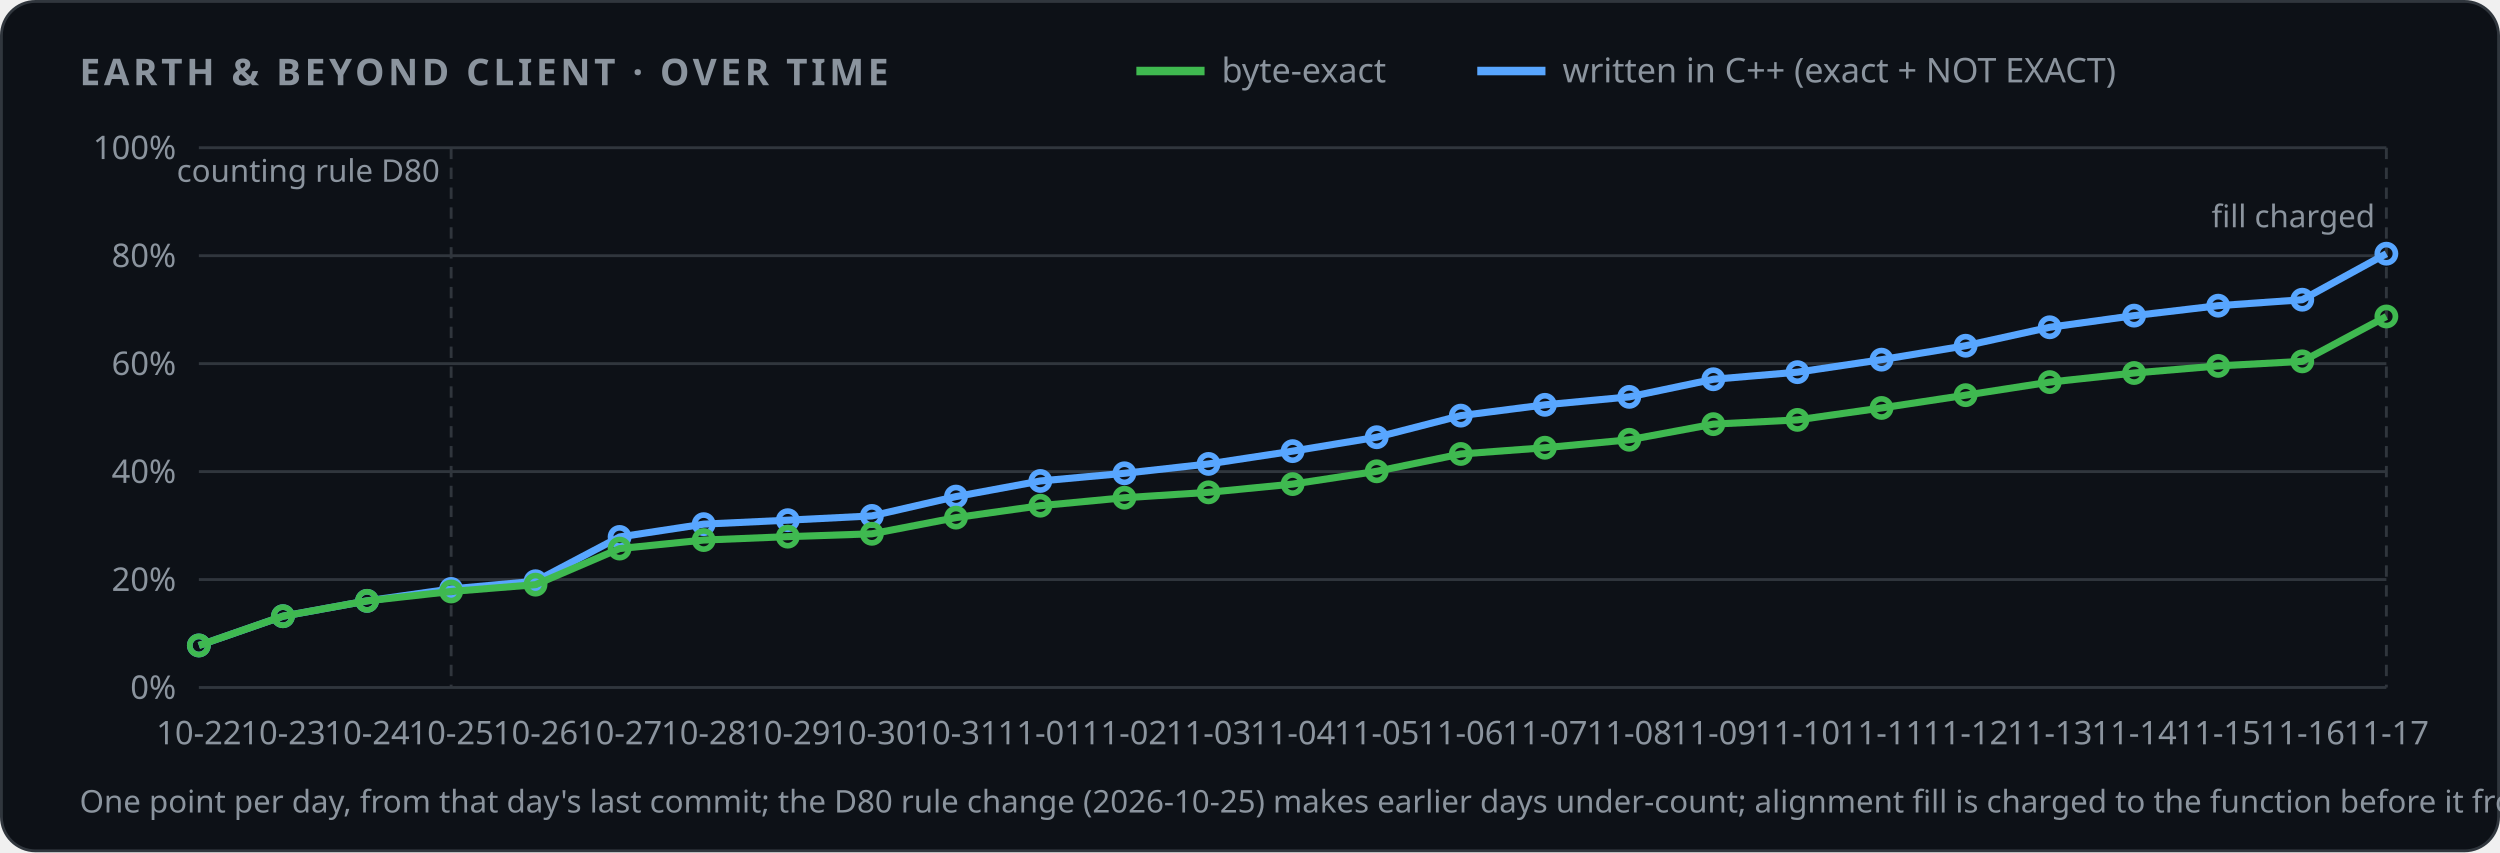
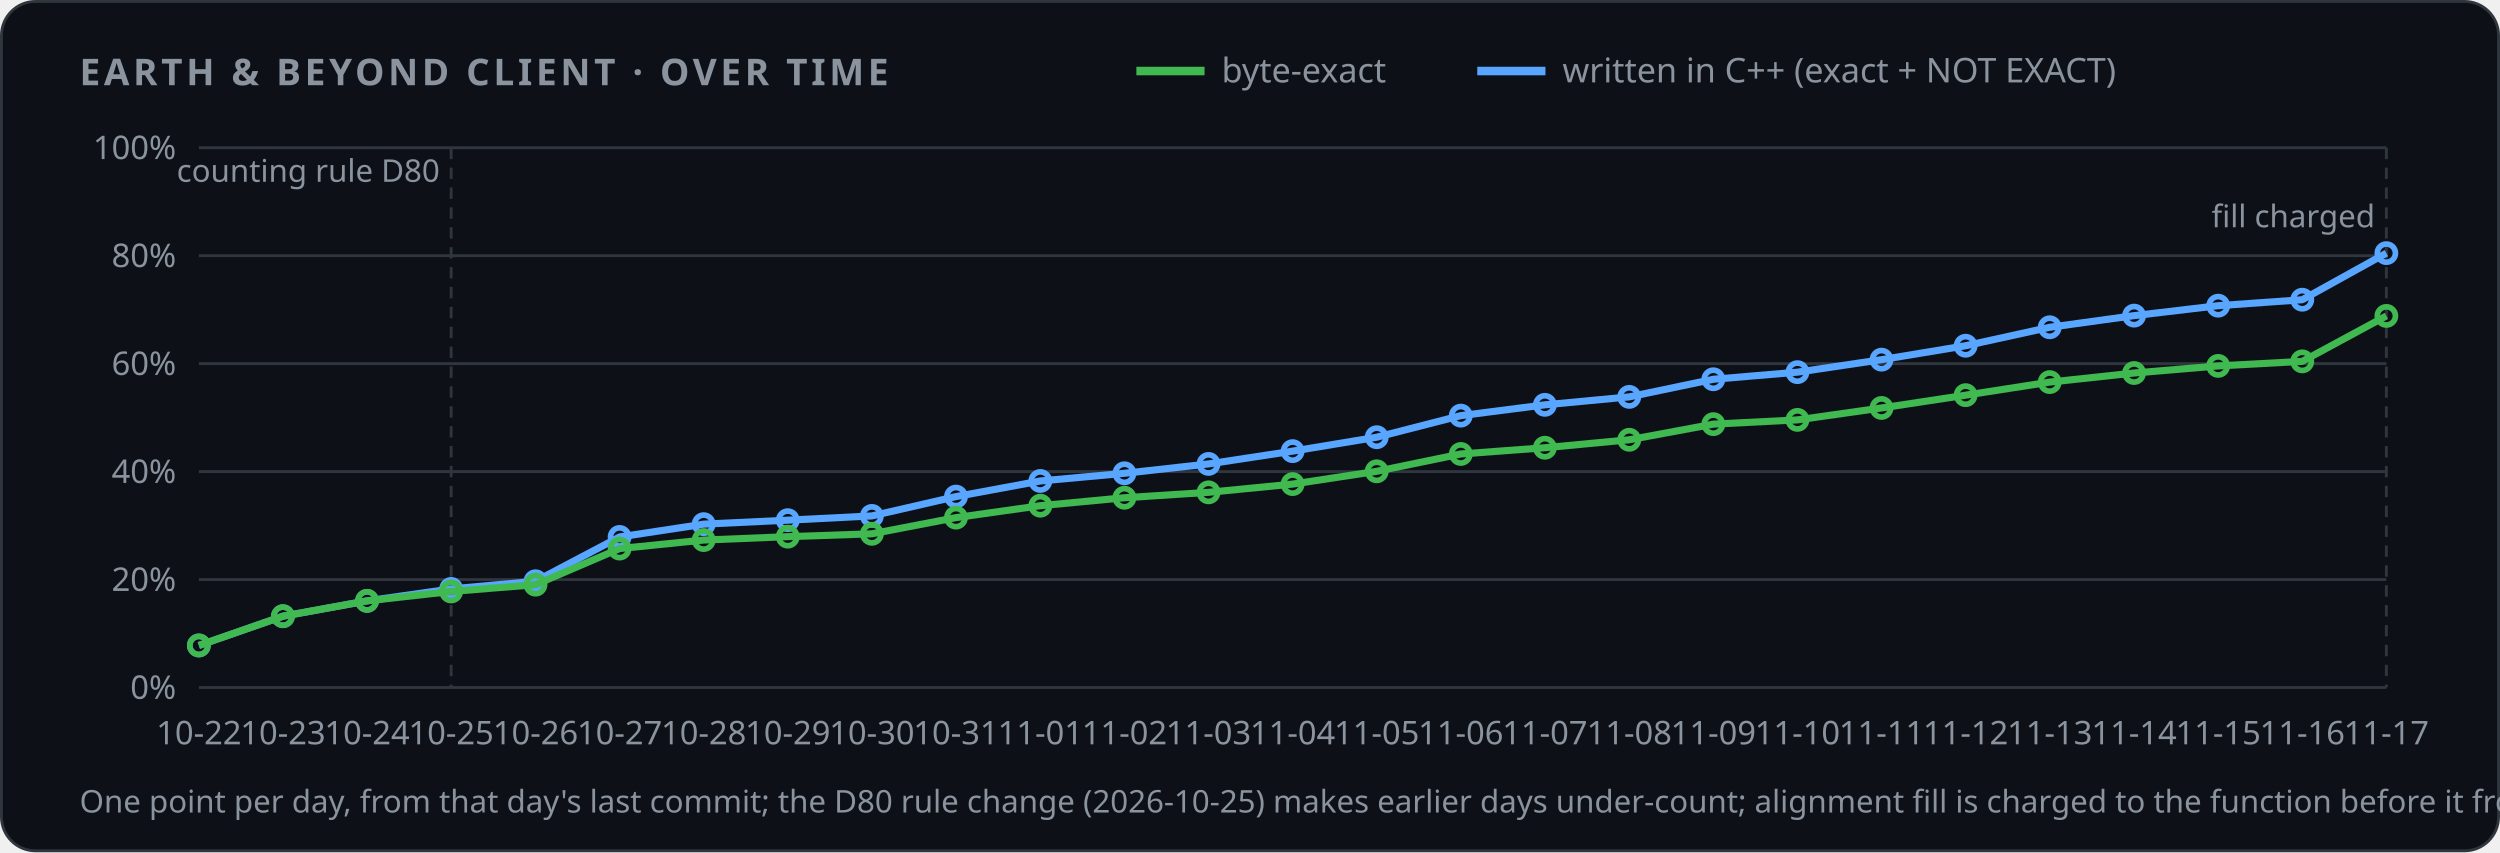
<svg xmlns="http://www.w3.org/2000/svg" width="880" height="300" viewBox="0 0 880 300" role="img" aria-labelledby="title desc">
  <style>
    .card { fill: #0d1117; stroke: #30363d; } .strong { fill: #f0f6fc; } .muted { fill: #8b949e; }
    .grid { stroke: #30363d; } .up { fill: #3fb950; } .down { fill: #f85149; }
    .s-exact { fill: #3fb950; } .s-notexact { fill: #d29922; } .s-stub { fill: #a371f7; }
    .s-third { fill: #238636; } .s-linker { fill: #1b4d2b; } .s-unattr { fill: #30363d; }
    .l-exact { stroke: #3fb950; } .l-written { stroke: #58a6ff; }
    @media (prefers-color-scheme: light) {
      .card { fill: #ffffff; stroke: #d0d7de; } .strong { fill: #1f2328; } .muted { fill: #59636e; }
      .grid { stroke: #d0d7de; } .up { fill: #1a7f37; } .down { fill: #cf222e; }
      .s-exact { fill: #1a7f37; } .s-third { fill: #4ac26b; } .s-linker { fill: #aceebb; } .s-unattr { fill: #d0d7de; }
      .l-exact { stroke: #1a7f37; } .l-written { stroke: #0969da; }
    }
  </style>
  <rect class="card" x="0.5" y="0.5" width="879" height="299" rx="12" />
  <g font-family="-apple-system,BlinkMacSystemFont,'Segoe UI','Noto Sans',Helvetica,Arial,sans-serif">
    <text x="28" y="30" class="muted" font-size="13" font-weight="600" letter-spacing="1.3">EARTH &amp; BEYOND CLIENT · OVER TIME</text>
    <line x1="400" x2="424" y1="25" y2="25" class="l-exact" stroke-width="3" />
    <text x="430" y="29" class="muted" font-size="12">byte-exact</text>
    <line x1="520" x2="544" y1="25" y2="25" class="l-written" stroke-width="3" />
    <text x="550" y="29" class="muted" font-size="12">written in C++ (exact + NOT EXACT)</text>
    <line x1="70" x2="840" y1="242.0" y2="242.0" class="grid" />
    <text x="62" y="246.0" class="muted" font-size="11.5" text-anchor="end">0%</text>
    <line x1="70" x2="840" y1="204.0" y2="204.0" class="grid" />
    <text x="62" y="208.0" class="muted" font-size="11.5" text-anchor="end">20%</text>
    <line x1="70" x2="840" y1="166.0" y2="166.0" class="grid" />
    <text x="62" y="170.0" class="muted" font-size="11.5" text-anchor="end">40%</text>
    <line x1="70" x2="840" y1="128.0" y2="128.0" class="grid" />
    <text x="62" y="132.0" class="muted" font-size="11.5" text-anchor="end">60%</text>
    <line x1="70" x2="840" y1="90.0" y2="90.0" class="grid" />
    <text x="62" y="94.0" class="muted" font-size="11.5" text-anchor="end">80%</text>
    <line x1="70" x2="840" y1="52.0" y2="52.0" class="grid" />
    <text x="62" y="56.0" class="muted" font-size="11.5" text-anchor="end">100%</text>
    <text x="70.0" y="262" class="muted" font-size="11.5" text-anchor="middle">10-22</text>
    <text x="99.6" y="262" class="muted" font-size="11.5" text-anchor="middle">10-23</text>
    <text x="129.2" y="262" class="muted" font-size="11.5" text-anchor="middle">10-24</text>
    <text x="158.8" y="262" class="muted" font-size="11.5" text-anchor="middle">10-25</text>
    <text x="188.5" y="262" class="muted" font-size="11.5" text-anchor="middle">10-26</text>
    <text x="218.1" y="262" class="muted" font-size="11.5" text-anchor="middle">10-27</text>
    <text x="247.7" y="262" class="muted" font-size="11.5" text-anchor="middle">10-28</text>
    <text x="277.3" y="262" class="muted" font-size="11.5" text-anchor="middle">10-29</text>
    <text x="306.9" y="262" class="muted" font-size="11.5" text-anchor="middle">10-30</text>
    <text x="336.5" y="262" class="muted" font-size="11.5" text-anchor="middle">10-31</text>
    <text x="366.2" y="262" class="muted" font-size="11.5" text-anchor="middle">11-01</text>
    <text x="395.8" y="262" class="muted" font-size="11.5" text-anchor="middle">11-02</text>
    <text x="425.4" y="262" class="muted" font-size="11.5" text-anchor="middle">11-03</text>
    <text x="455.0" y="262" class="muted" font-size="11.5" text-anchor="middle">11-04</text>
    <text x="484.6" y="262" class="muted" font-size="11.5" text-anchor="middle">11-05</text>
    <text x="514.2" y="262" class="muted" font-size="11.5" text-anchor="middle">11-06</text>
    <text x="543.8" y="262" class="muted" font-size="11.5" text-anchor="middle">11-07</text>
    <text x="573.5" y="262" class="muted" font-size="11.5" text-anchor="middle">11-08</text>
    <text x="603.1" y="262" class="muted" font-size="11.5" text-anchor="middle">11-09</text>
    <text x="632.7" y="262" class="muted" font-size="11.5" text-anchor="middle">11-10</text>
    <text x="662.3" y="262" class="muted" font-size="11.5" text-anchor="middle">11-11</text>
    <text x="691.9" y="262" class="muted" font-size="11.5" text-anchor="middle">11-12</text>
    <text x="721.5" y="262" class="muted" font-size="11.5" text-anchor="middle">11-13</text>
    <text x="751.2" y="262" class="muted" font-size="11.5" text-anchor="middle">11-14</text>
    <text x="780.8" y="262" class="muted" font-size="11.5" text-anchor="middle">11-15</text>
    <text x="810.4" y="262" class="muted" font-size="11.5" text-anchor="middle">11-16</text>
    <text x="840.0" y="262" class="muted" font-size="11.5" text-anchor="middle">11-17</text>
    <line x1="158.8" x2="158.8" y1="52" y2="242" class="grid" stroke-dasharray="4 3" />
    <text x="154.8" y="64" class="muted" font-size="11" text-anchor="end">counting rule D80</text>
    <line x1="840.0" x2="840.0" y1="52" y2="242" class="grid" stroke-dasharray="4 3" />
    <text x="836.0" y="80" class="muted" font-size="11" text-anchor="end">fill charged</text>
-     <polyline points="70.0,227.2 99.6,216.9 129.2,211.5 158.8,207.3 188.5,204.6 218.1,189.0 247.7,184.5 277.3,183.1 306.9,181.6 336.5,174.8 366.2,169.3 395.8,166.6 425.4,163.3 455.0,158.8 484.6,153.9 514.2,146.3 543.8,142.5 573.5,139.7 603.1,133.5 632.7,131.0 662.3,126.6 691.9,121.7 721.5,115.2 751.2,111.1 780.8,107.6 810.4,105.5 840.0,89.3" fill="none" class="l-written" stroke-width="2.5" stroke-linejoin="round" />
+     <polyline points="70.0,227.2 99.6,216.9 129.2,211.5 158.8,207.3 188.5,204.6 218.1,189.0 247.7,184.5 277.3,183.1 306.9,181.6 336.5,174.8 366.2,169.3 395.8,166.6 425.4,163.3 455.0,158.8 484.6,153.9 514.2,146.3 543.8,142.5 573.5,139.7 603.1,133.5 632.7,131.0 662.3,126.6 691.9,121.7 721.5,115.2 751.2,111.1 780.8,107.6 810.4,105.5 840.0,89.1" fill="none" class="l-written" stroke-width="2.5" stroke-linejoin="round" />
    <circle cx="70.0" cy="227.2" r="3.2" class="l-written" fill="none" stroke-width="2" />
    <circle cx="99.6" cy="216.9" r="3.2" class="l-written" fill="none" stroke-width="2" />
    <circle cx="129.2" cy="211.5" r="3.2" class="l-written" fill="none" stroke-width="2" />
    <circle cx="158.8" cy="207.3" r="3.2" class="l-written" fill="none" stroke-width="2" />
    <circle cx="188.5" cy="204.6" r="3.2" class="l-written" fill="none" stroke-width="2" />
    <circle cx="218.1" cy="189.0" r="3.2" class="l-written" fill="none" stroke-width="2" />
    <circle cx="247.7" cy="184.5" r="3.2" class="l-written" fill="none" stroke-width="2" />
    <circle cx="277.3" cy="183.1" r="3.2" class="l-written" fill="none" stroke-width="2" />
    <circle cx="306.9" cy="181.6" r="3.2" class="l-written" fill="none" stroke-width="2" />
    <circle cx="336.5" cy="174.8" r="3.2" class="l-written" fill="none" stroke-width="2" />
    <circle cx="366.2" cy="169.3" r="3.2" class="l-written" fill="none" stroke-width="2" />
    <circle cx="395.8" cy="166.6" r="3.2" class="l-written" fill="none" stroke-width="2" />
    <circle cx="425.4" cy="163.3" r="3.2" class="l-written" fill="none" stroke-width="2" />
    <circle cx="455.0" cy="158.8" r="3.2" class="l-written" fill="none" stroke-width="2" />
    <circle cx="484.6" cy="153.9" r="3.2" class="l-written" fill="none" stroke-width="2" />
    <circle cx="514.2" cy="146.3" r="3.2" class="l-written" fill="none" stroke-width="2" />
    <circle cx="543.8" cy="142.5" r="3.2" class="l-written" fill="none" stroke-width="2" />
    <circle cx="573.5" cy="139.7" r="3.2" class="l-written" fill="none" stroke-width="2" />
    <circle cx="603.1" cy="133.5" r="3.2" class="l-written" fill="none" stroke-width="2" />
    <circle cx="632.7" cy="131.0" r="3.2" class="l-written" fill="none" stroke-width="2" />
    <circle cx="662.3" cy="126.6" r="3.2" class="l-written" fill="none" stroke-width="2" />
    <circle cx="691.9" cy="121.7" r="3.2" class="l-written" fill="none" stroke-width="2" />
    <circle cx="721.5" cy="115.2" r="3.2" class="l-written" fill="none" stroke-width="2" />
    <circle cx="751.2" cy="111.1" r="3.2" class="l-written" fill="none" stroke-width="2" />
    <circle cx="780.8" cy="107.6" r="3.2" class="l-written" fill="none" stroke-width="2" />
    <circle cx="810.4" cy="105.5" r="3.2" class="l-written" fill="none" stroke-width="2" />
-     <circle cx="840.0" cy="89.3" r="3.2" class="l-written" fill="none" stroke-width="2" />
-     <polyline points="70.0,227.2 99.6,216.9 129.2,211.5 158.8,208.2 188.5,205.8 218.1,193.1 247.7,190.1 277.3,188.9 306.9,187.9 336.5,182.2 366.2,178.0 395.8,175.2 425.4,173.3 455.0,170.4 484.6,165.9 514.2,159.8 543.8,157.6 573.5,154.8 603.1,149.3 632.7,147.8 662.3,143.6 691.9,139.1 721.5,134.5 751.2,131.3 780.8,128.8 810.4,127.2 840.0,111.4" fill="none" class="l-exact" stroke-width="2.5" stroke-linejoin="round" />
+     <circle cx="840.0" cy="89.1" r="3.2" class="l-written" fill="none" stroke-width="2" />
+     <polyline points="70.0,227.2 99.6,216.9 129.2,211.5 158.8,208.2 188.5,205.8 218.1,193.1 247.7,190.1 277.3,188.9 306.9,187.9 336.5,182.2 366.2,178.0 395.8,175.2 425.4,173.3 455.0,170.4 484.6,165.9 514.2,159.8 543.8,157.6 573.5,154.8 603.1,149.3 632.7,147.8 662.3,143.6 691.9,139.1 721.5,134.5 751.2,131.3 780.8,128.8 810.4,127.2 840.0,111.2" fill="none" class="l-exact" stroke-width="2.5" stroke-linejoin="round" />
    <circle cx="70.0" cy="227.2" r="3.2" class="l-exact" fill="none" stroke-width="2" />
    <circle cx="99.6" cy="216.9" r="3.2" class="l-exact" fill="none" stroke-width="2" />
    <circle cx="129.2" cy="211.5" r="3.2" class="l-exact" fill="none" stroke-width="2" />
    <circle cx="158.8" cy="208.2" r="3.2" class="l-exact" fill="none" stroke-width="2" />
    <circle cx="188.5" cy="205.8" r="3.2" class="l-exact" fill="none" stroke-width="2" />
    <circle cx="218.1" cy="193.1" r="3.2" class="l-exact" fill="none" stroke-width="2" />
    <circle cx="247.7" cy="190.1" r="3.2" class="l-exact" fill="none" stroke-width="2" />
    <circle cx="277.3" cy="188.9" r="3.2" class="l-exact" fill="none" stroke-width="2" />
    <circle cx="306.9" cy="187.9" r="3.2" class="l-exact" fill="none" stroke-width="2" />
    <circle cx="336.5" cy="182.2" r="3.2" class="l-exact" fill="none" stroke-width="2" />
    <circle cx="366.2" cy="178.0" r="3.2" class="l-exact" fill="none" stroke-width="2" />
    <circle cx="395.8" cy="175.2" r="3.2" class="l-exact" fill="none" stroke-width="2" />
    <circle cx="425.4" cy="173.3" r="3.2" class="l-exact" fill="none" stroke-width="2" />
    <circle cx="455.0" cy="170.4" r="3.2" class="l-exact" fill="none" stroke-width="2" />
    <circle cx="484.6" cy="165.9" r="3.2" class="l-exact" fill="none" stroke-width="2" />
    <circle cx="514.2" cy="159.8" r="3.2" class="l-exact" fill="none" stroke-width="2" />
    <circle cx="543.8" cy="157.6" r="3.2" class="l-exact" fill="none" stroke-width="2" />
    <circle cx="573.5" cy="154.8" r="3.2" class="l-exact" fill="none" stroke-width="2" />
    <circle cx="603.1" cy="149.3" r="3.2" class="l-exact" fill="none" stroke-width="2" />
    <circle cx="632.7" cy="147.8" r="3.2" class="l-exact" fill="none" stroke-width="2" />
    <circle cx="662.3" cy="143.6" r="3.2" class="l-exact" fill="none" stroke-width="2" />
    <circle cx="691.9" cy="139.1" r="3.2" class="l-exact" fill="none" stroke-width="2" />
    <circle cx="721.5" cy="134.5" r="3.2" class="l-exact" fill="none" stroke-width="2" />
    <circle cx="751.2" cy="131.3" r="3.2" class="l-exact" fill="none" stroke-width="2" />
    <circle cx="780.8" cy="128.8" r="3.2" class="l-exact" fill="none" stroke-width="2" />
    <circle cx="810.4" cy="127.2" r="3.2" class="l-exact" fill="none" stroke-width="2" />
-     <circle cx="840.0" cy="111.4" r="3.2" class="l-exact" fill="none" stroke-width="2" />
+     <circle cx="840.0" cy="111.2" r="3.2" class="l-exact" fill="none" stroke-width="2" />
    <text x="28" y="286" class="muted" font-size="11">One point per day, from that day's last commit; the D80 rule change (2026-10-25) makes earlier days under-count; alignment fill is charged to the function before it from 2026-11-17 on.</text>
  </g>
</svg>
